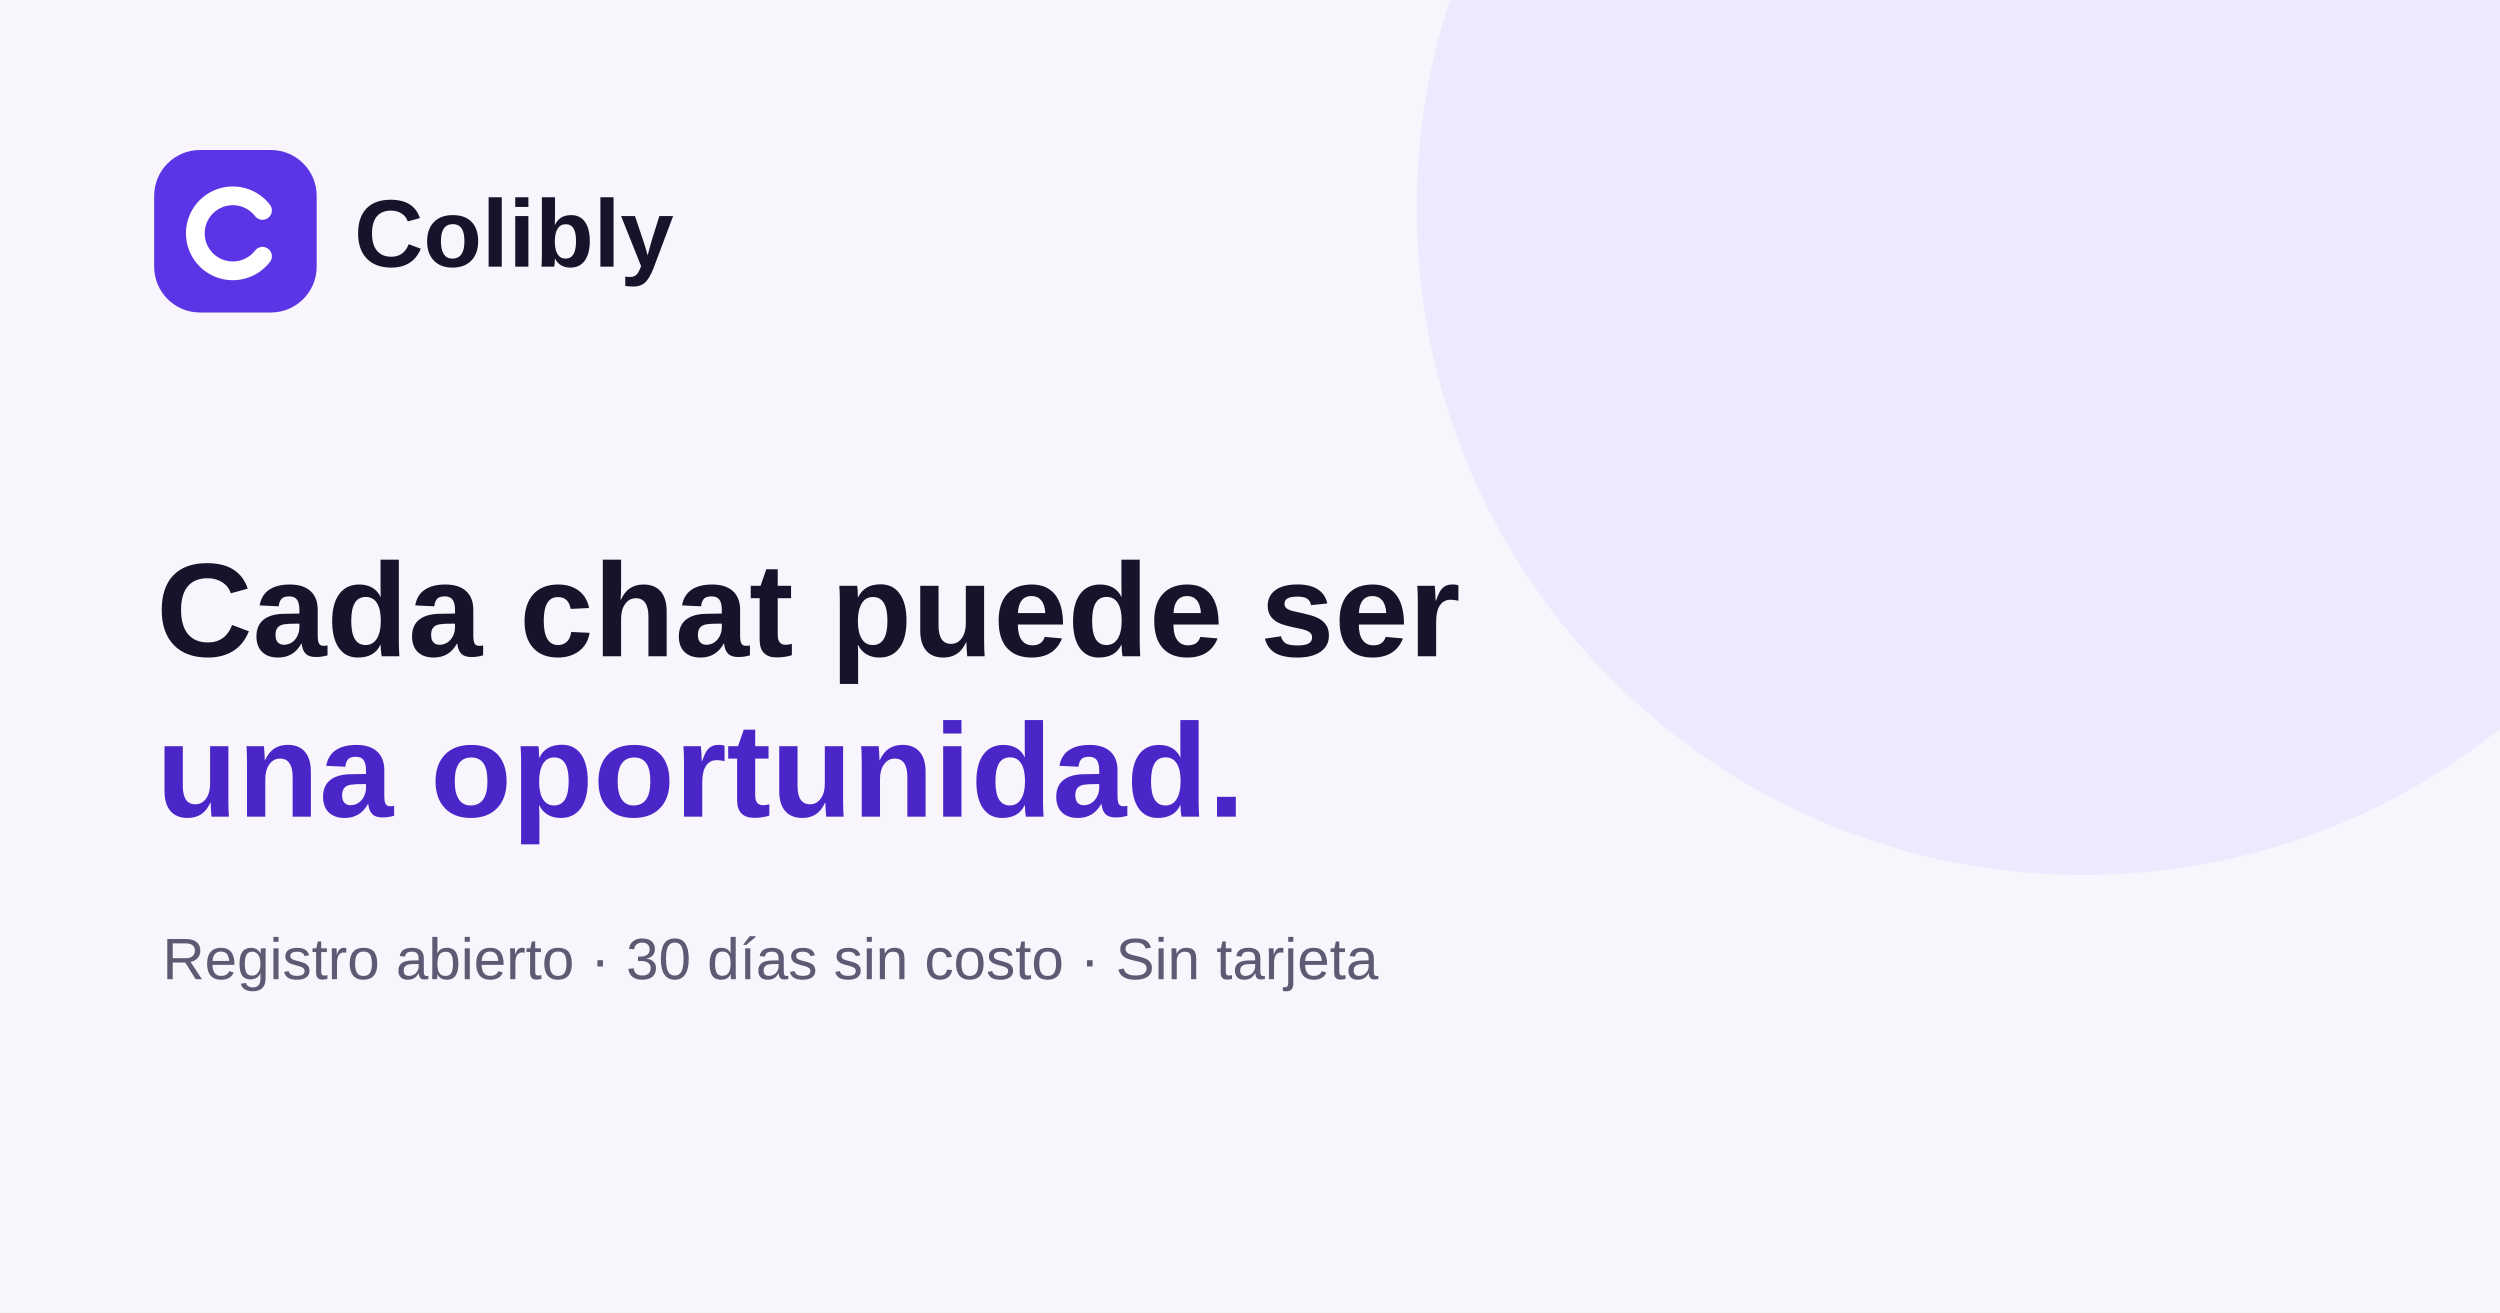
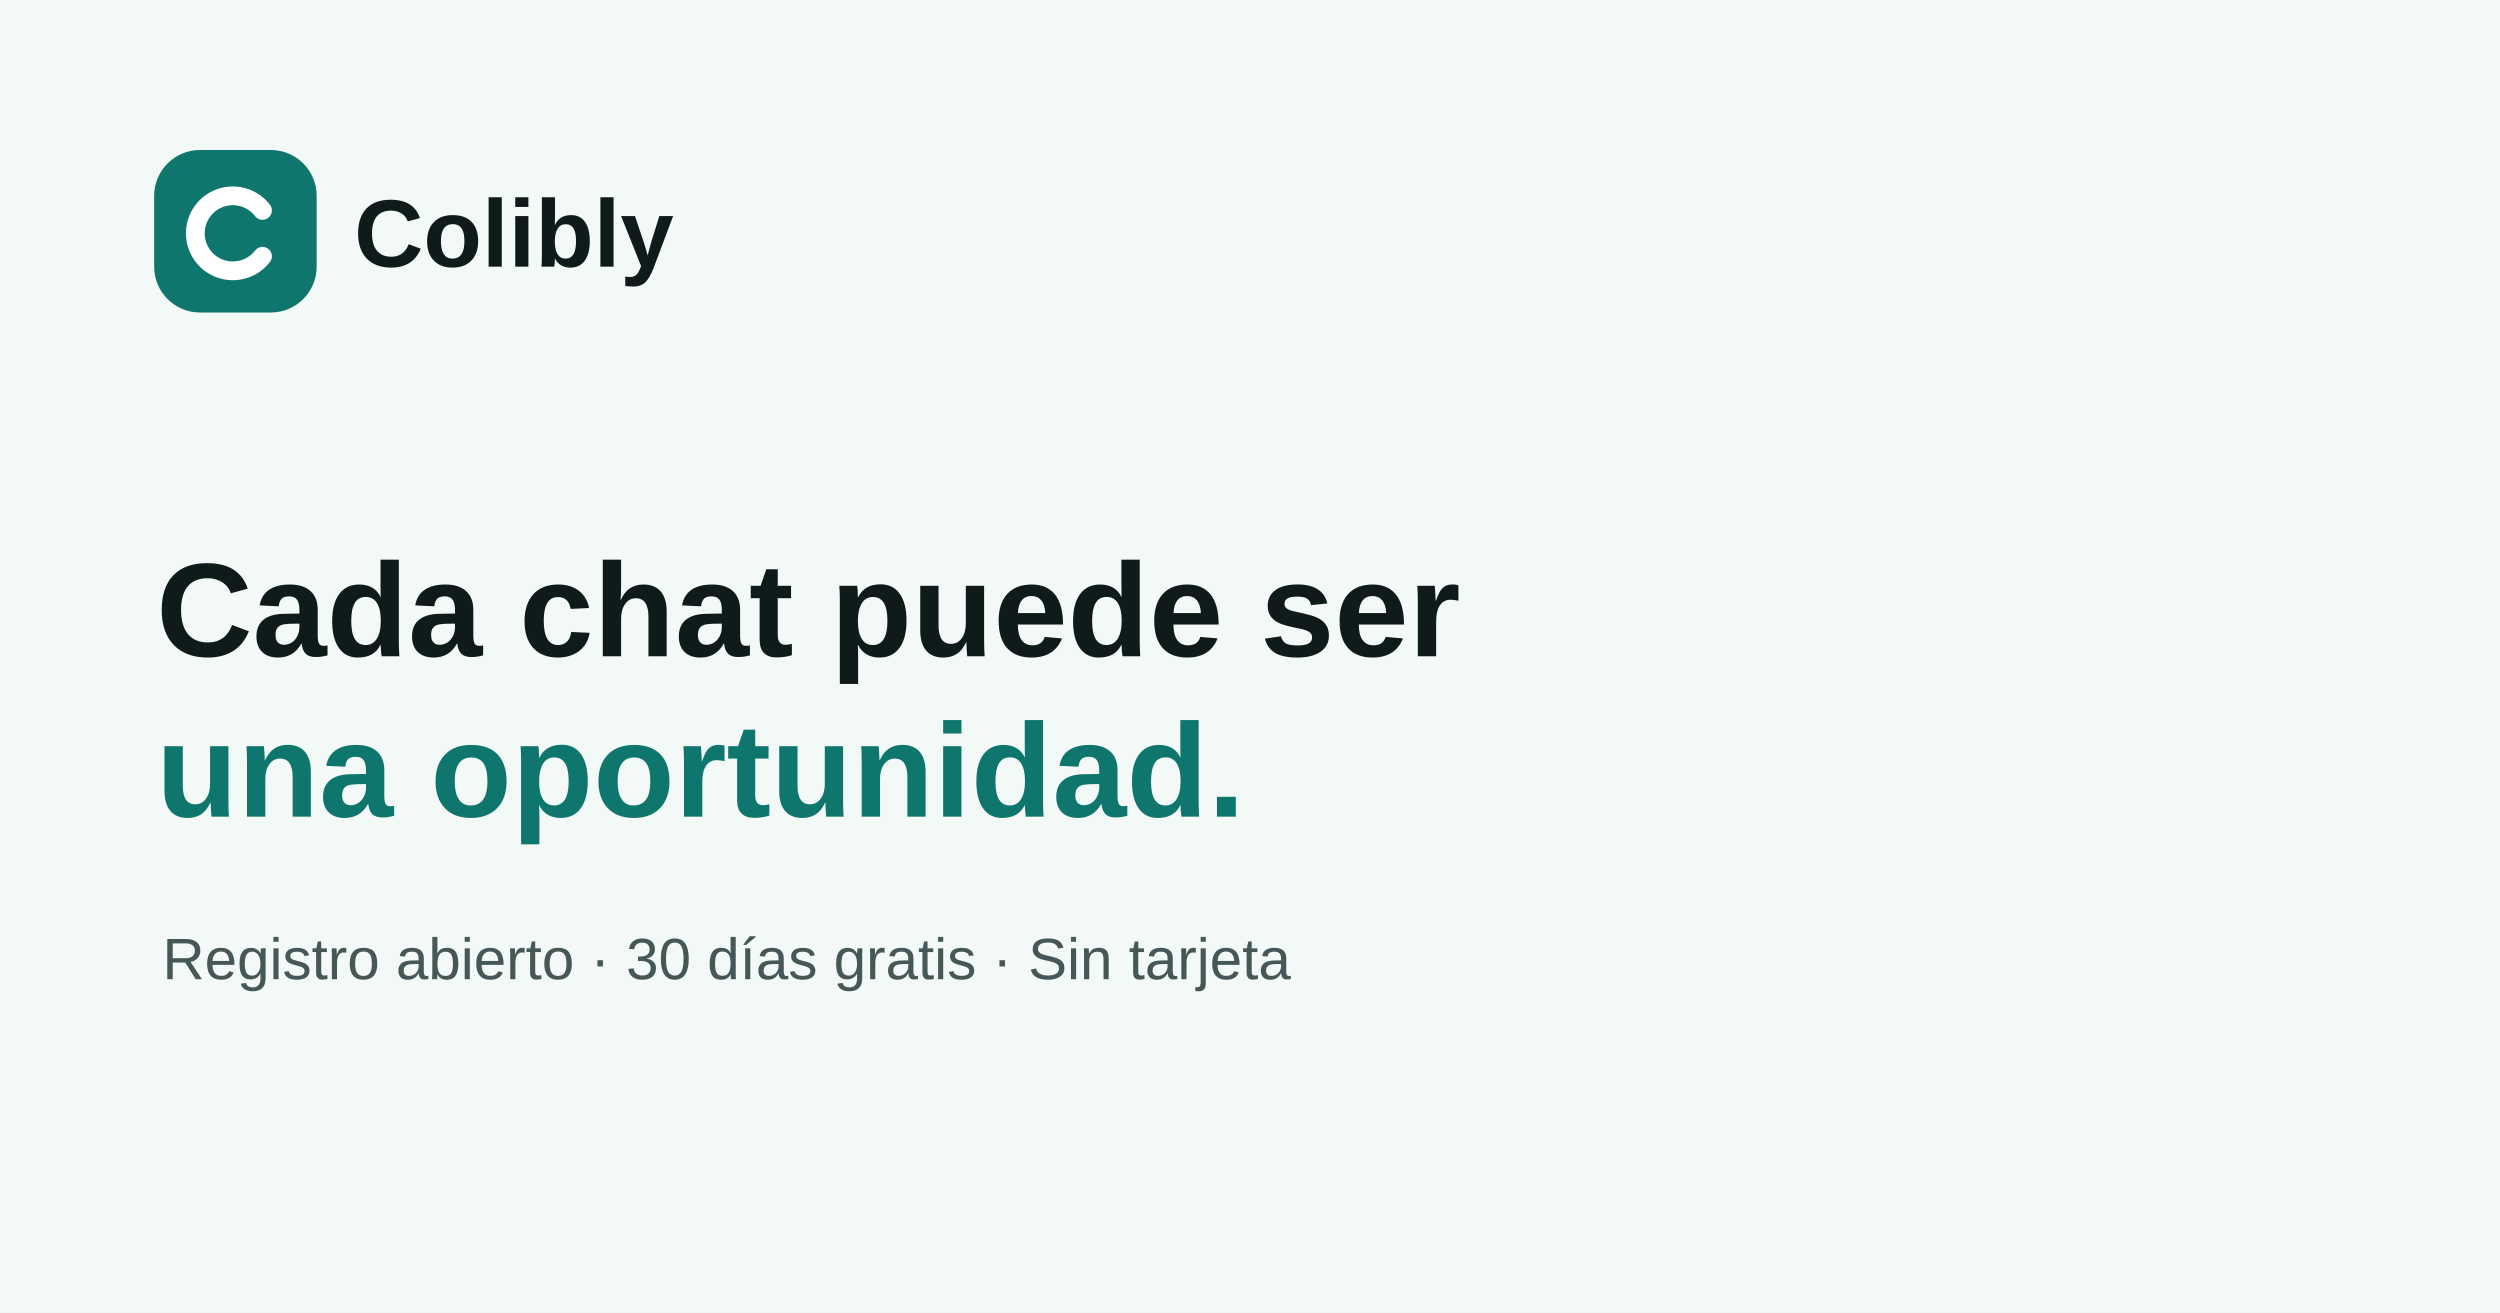
<svg xmlns="http://www.w3.org/2000/svg" width="1200" height="630" viewBox="0 0 1200 630">
-   <rect width="1200" height="630" fill="#F8F6FC" />
-   <circle cx="1000" cy="100" r="320" fill="#EEE9FE" />
-   <rect x="74" y="72" width="78" height="78" rx="22" fill="#5B34E6" />
+   <rect width="1200" height="630" fill="#F2F9F7" />
+   <rect x="74" y="72" width="78" height="78" rx="22" fill="#0F766E" />
  <path d="M126 101 A18 18 0 1 0 126 123" fill="none" stroke="#FFF" stroke-width="9" stroke-linecap="round" />
-   <text x="170" y="128" fill="#17132B" font-family="Arial,sans-serif" font-weight="700" font-size="46">Colibly</text>
-   <text x="75" y="315" fill="#17132B" font-family="Arial,sans-serif" font-weight="700" font-size="64">Cada chat puede ser</text>
-   <text x="75" y="392" fill="#4A26C9" font-family="Arial,sans-serif" font-weight="700" font-size="64">una oportunidad.</text>
-   <text x="78" y="470" fill="#5F5A73" font-family="Arial,sans-serif" font-size="28">Registro abierto · 30 días sin costo · Sin tarjeta</text>
+   <text x="170" y="128" fill="#0F1A1A" font-family="Arial,sans-serif" font-weight="700" font-size="46">Colibly</text>
+   <text x="75" y="315" fill="#0F1A1A" font-family="Arial,sans-serif" font-weight="700" font-size="64">Cada chat puede ser</text>
+   <text x="75" y="392" fill="#0F766E" font-family="Arial,sans-serif" font-weight="700" font-size="64">una oportunidad.</text>
+   <text x="78" y="470" fill="#465757" font-family="Arial,sans-serif" font-size="28">Registro abierto · 30 días gratis · Sin tarjeta</text>
</svg>
